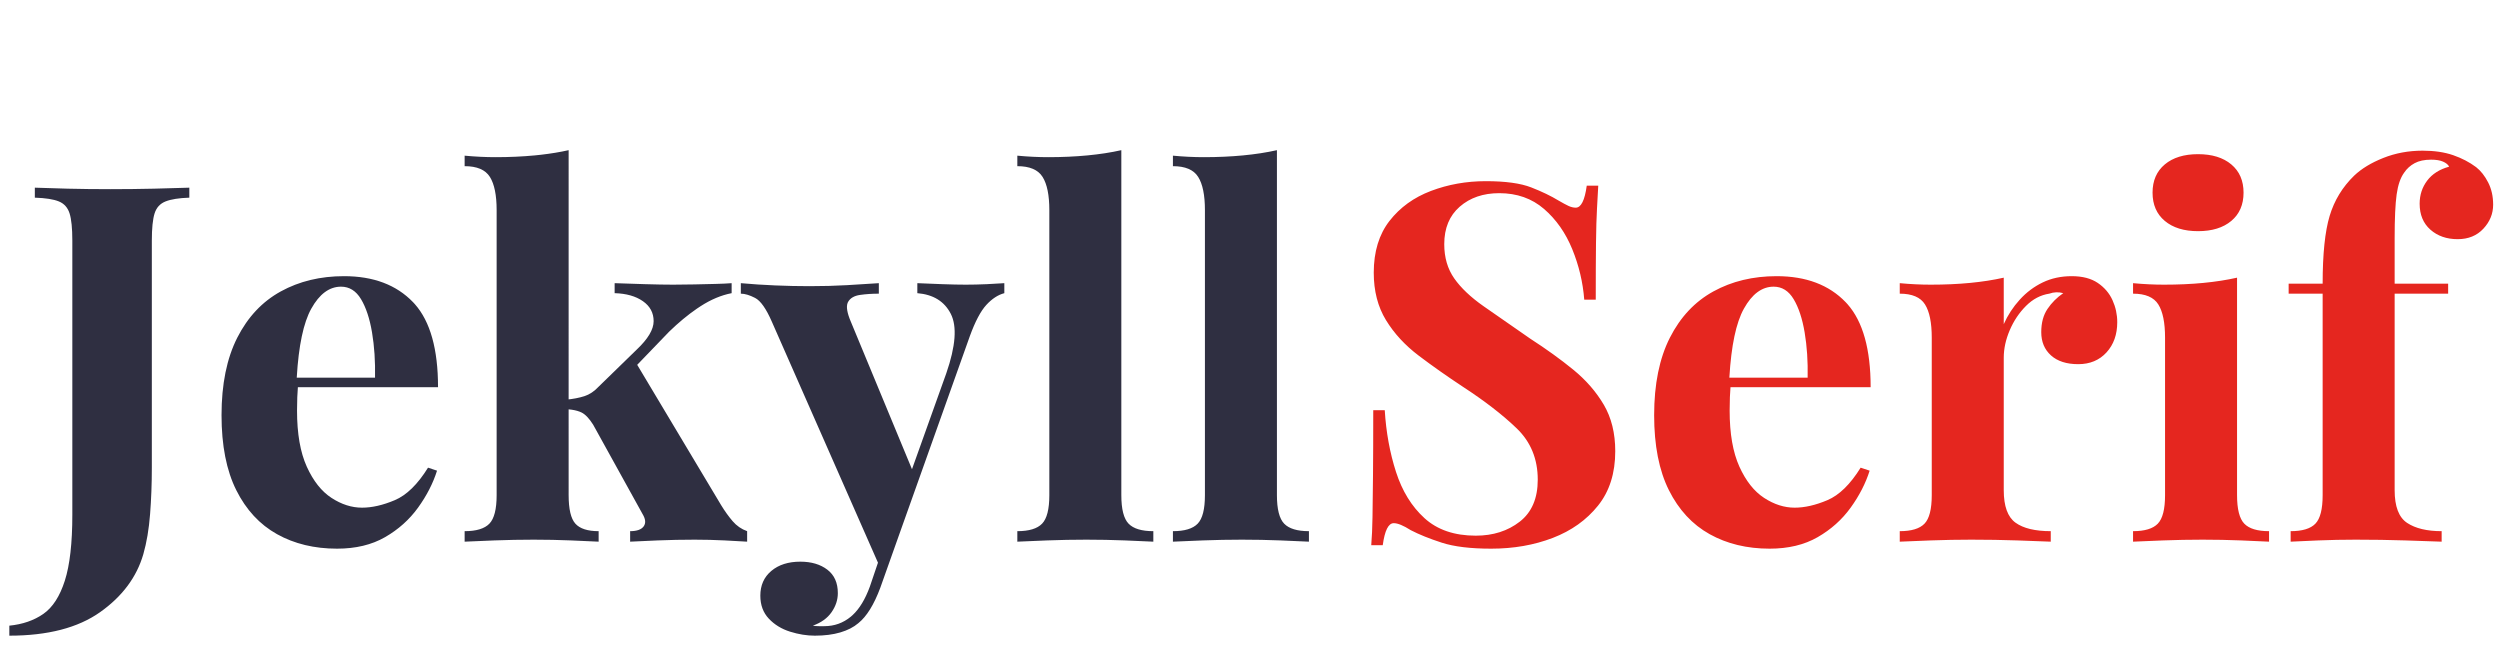
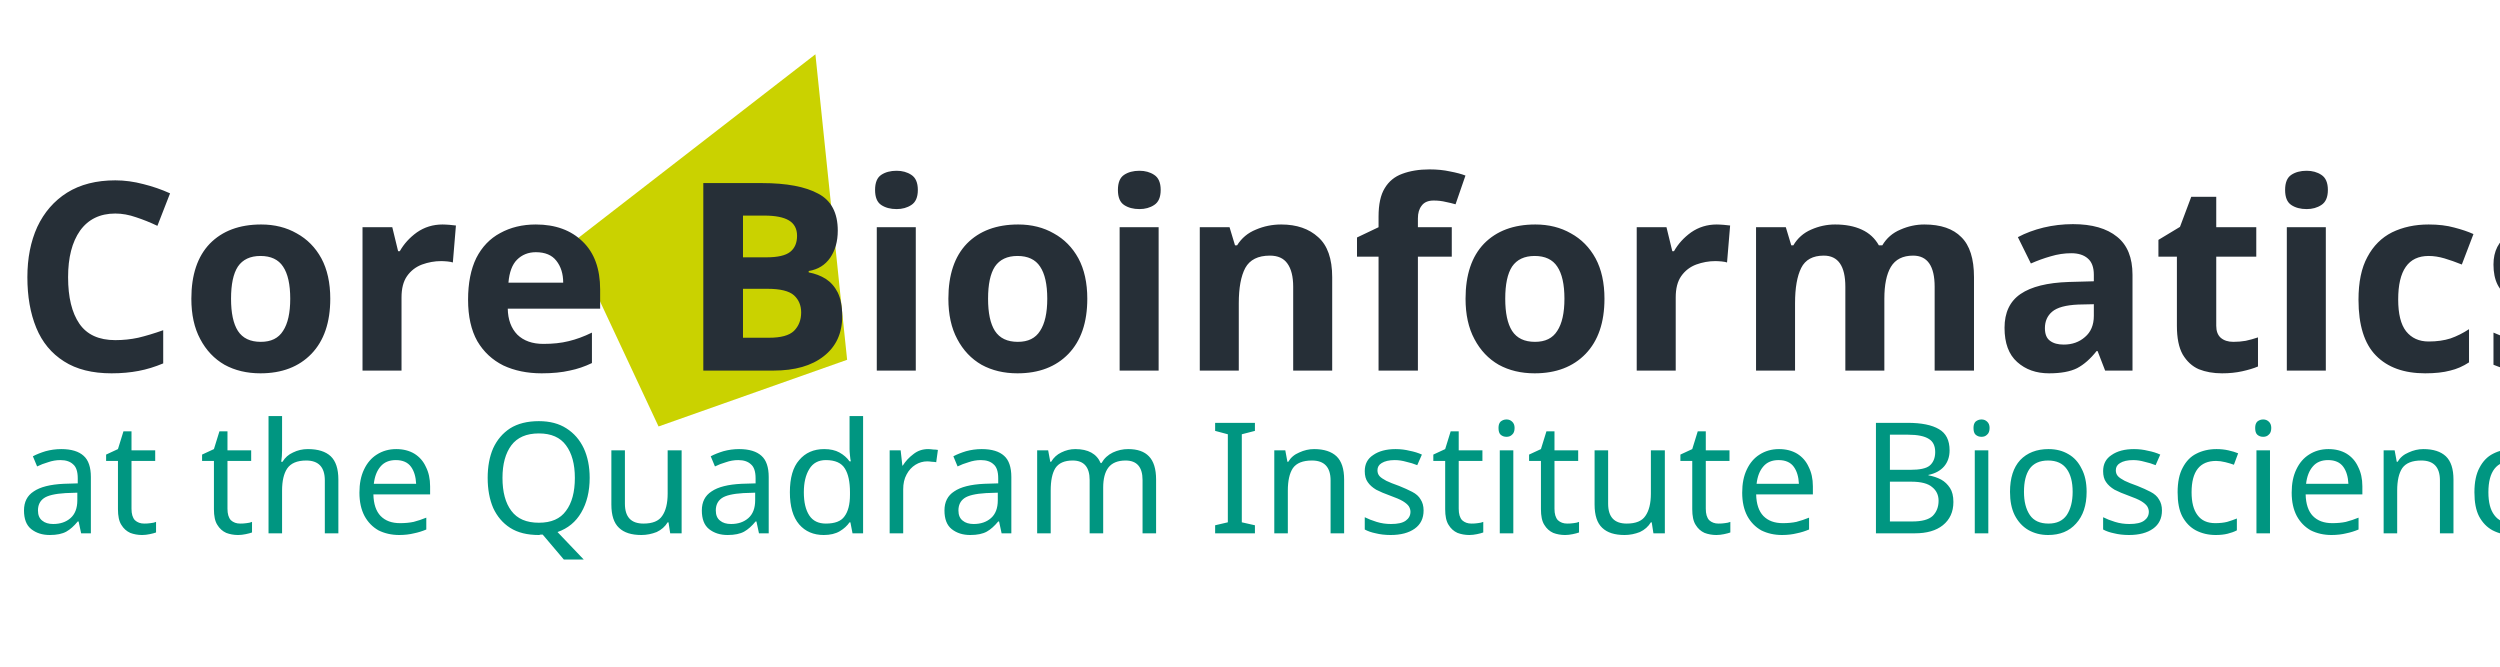
- <svg xmlns="http://www.w3.org/2000/svg" width="240px" height="64px" viewBox="0 0 240 64" version="1.1">
-   <g id="Page-1" stroke="none" stroke-width="1" fill="none" fill-rule="evenodd">
-     <g id="logo" transform="translate(2, 0)" fill-rule="nonzero">
-       <path id="Jekyll" fill="#2f2f41" d="M-1.104,61.024 C2.576,61.024 5.48,60.272 7.608,58.768 C9.736,57.264 11.12,55.408 11.76,53.2 C12.08,52.08 12.296,50.8 12.408,49.36 C12.52,47.92 12.576,46.44 12.576,44.92 L12.576,44.92 L12.576,23.104 C12.576,21.92 12.664,21.048 12.84,20.488 C13.016,19.928 13.368,19.544 13.896,19.336 C14.424,19.128 15.184,19.008 16.176,18.976 L16.176,18.976 L16.176,18.016 C15.28,18.048 14.152,18.08 12.792,18.112 C11.432,18.144 10.032,18.16 8.592,18.16 C7.152,18.16 5.784,18.144 4.488,18.112 C3.192,18.08 2.144,18.048 1.344,18.016 L1.344,18.016 L1.344,18.976 C2.368,19.008 3.136,19.128 3.648,19.336 C4.16,19.544 4.504,19.928 4.68,20.488 C4.856,21.048 4.944,21.92 4.944,23.104 L4.944,23.104 L4.944,49.408 C4.944,52.128 4.704,54.24 4.224,55.744 C3.744,57.248 3.056,58.312 2.16,58.936 C1.264,59.56 0.176,59.936 -1.104,60.064 L-1.104,60.064 L-1.104,61.024 Z M30.355,52.672 C32.147,52.672 33.683,52.304 34.963,51.568 C36.243,50.832 37.299,49.888 38.131,48.736 C38.963,47.584 39.571,46.4 39.955,45.184 L39.955,45.184 L39.091,44.896 C38.099,46.496 37.035,47.536 35.899,48.016 C34.763,48.496 33.715,48.736 32.755,48.736 C31.763,48.736 30.787,48.424 29.827,47.8 C28.867,47.176 28.075,46.176 27.451,44.8 C26.827,43.424 26.515,41.632 26.515,39.424 C26.515,38.976 26.523,38.544 26.539,38.128 C26.555,37.712 26.579,37.312 26.611,36.928 L26.593,37.168 L40.051,37.168 C40.051,33.532 39.309,30.875 37.826,29.197 L37.651,29.008 C36.051,27.344 33.843,26.512 31.027,26.512 C28.755,26.512 26.731,27 24.955,27.976 C23.179,28.952 21.787,30.432 20.779,32.416 C19.771,34.4 19.267,36.88 19.267,39.856 C19.267,42.768 19.739,45.168 20.683,47.056 C21.627,48.944 22.931,50.352 24.595,51.28 C26.259,52.208 28.179,52.672 30.355,52.672 Z M26.49,36.22 C26.669,33.175 27.133,30.979 27.883,29.632 C28.667,28.224 29.619,27.52 30.739,27.52 C31.539,27.52 32.179,27.92 32.659,28.72 C33.139,29.52 33.491,30.584 33.715,31.912 C33.939,33.24 34.035,34.688 34.003,36.256 L34.003,36.256 L26.487,36.256 L26.49,36.22 Z M69.725,52 L69.725,50.992 C69.181,50.8 68.717,50.48 68.333,50.032 C67.949,49.584 67.581,49.072 67.229,48.496 L67.229,48.496 L59.172,35.023 L62.237,31.84 C63.133,30.972 64.016,30.239 64.888,29.64 L65.261,29.392 C66.253,28.752 67.245,28.336 68.237,28.144 L68.237,28.144 L68.237,27.184 C67.853,27.216 67.341,27.24 66.701,27.256 C66.061,27.272 65.381,27.288 64.661,27.304 C63.941,27.32 63.261,27.328 62.621,27.328 C61.885,27.328 60.989,27.312 59.933,27.28 C58.877,27.248 57.901,27.216 57.005,27.184 L57.005,27.184 L57.005,28.144 C58.125,28.176 59.029,28.432 59.717,28.912 C60.405,29.392 60.749,30.032 60.749,30.832 C60.749,31.632 60.205,32.544 59.117,33.568 L59.117,33.568 L55.469,37.12 C55.053,37.568 54.597,37.872 54.101,38.032 C53.605,38.192 53.021,38.304 52.349,38.368 L52.588,38.342 L52.589,14.416 C51.762,14.603 50.869,14.75 49.909,14.859 L49.325,14.92 C48.141,15.032 46.893,15.088 45.581,15.088 C44.621,15.088 43.629,15.04 42.605,14.944 L42.605,14.944 L42.605,15.952 C43.789,15.952 44.597,16.296 45.029,16.984 C45.461,17.672 45.677,18.736 45.677,20.176 L45.677,20.176 L45.677,47.536 C45.677,48.88 45.445,49.792 44.981,50.272 C44.517,50.752 43.725,50.992 42.605,50.992 L42.605,50.992 L42.605,52 C43.245,51.968 44.197,51.928 45.461,51.88 C46.725,51.832 47.981,51.808 49.229,51.808 C50.445,51.808 51.637,51.832 52.805,51.88 C53.973,51.928 54.861,51.968 55.469,52 L55.469,52 L55.469,50.992 C54.413,50.992 53.669,50.752 53.237,50.272 C52.805,49.792 52.589,48.88 52.589,47.536 L52.589,47.536 L52.588,39.298 L52.602,39.298 C53.012,39.336 53.36,39.41 53.648,39.521 L53.813,39.592 C54.181,39.768 54.557,40.16 54.941,40.768 L54.941,40.768 L59.693,49.36 C59.981,49.84 60.013,50.232 59.789,50.536 C59.565,50.84 59.133,50.992 58.493,50.992 L58.493,50.992 L58.493,52 C59.069,51.968 59.949,51.928 61.133,51.88 C62.317,51.832 63.501,51.808 64.685,51.808 C65.645,51.808 66.605,51.832 67.565,51.88 C68.525,51.928 69.245,51.968 69.725,52 L69.725,52 Z M76.224,61.024 C77.152,61.024 77.968,60.92 78.672,60.712 C79.376,60.504 79.952,60.208 80.4,59.824 C81.2,59.184 81.904,58.048 82.512,56.416 L82.512,56.416 L84.336,51.28 L91.104,32.272 C91.616,30.864 92.144,29.864 92.688,29.272 C93.232,28.68 93.808,28.304 94.416,28.144 L94.416,28.144 L94.416,27.184 C94,27.216 93.44,27.248 92.736,27.28 C92.032,27.312 91.36,27.328 90.72,27.328 C90.08,27.328 89.328,27.312 88.464,27.28 C87.6,27.248 86.8,27.216 86.064,27.184 L86.064,27.184 L86.064,28.144 C87.6,28.272 88.672,28.936 89.28,30.136 C89.888,31.336 89.744,33.232 88.848,35.824 L88.848,35.824 L85.55,45.046 L79.68,30.88 C79.325,30.053 79.223,29.451 79.373,29.074 L79.416,28.984 C79.624,28.616 80.008,28.392 80.568,28.312 C81.128,28.232 81.728,28.192 82.368,28.192 L82.368,28.192 L82.368,27.184 C81.408,27.248 80.384,27.312 79.296,27.376 C78.208,27.44 77.008,27.472 75.696,27.472 C74.64,27.472 73.544,27.448 72.408,27.4 C71.272,27.352 70.176,27.28 69.12,27.184 L69.12,27.184 L69.12,28.192 C69.504,28.192 69.96,28.328 70.488,28.6 C71.016,28.872 71.552,29.632 72.096,30.88 L72.096,30.88 L82.285,54.018 L81.504,56.32 C81.061,57.531 80.509,58.442 79.847,59.053 L79.68,59.2 C78.944,59.808 78.096,60.112 77.136,60.112 L77.136,60.112 L76.608,60.112 C76.384,60.112 76.192,60.096 76.032,60.064 C76.832,59.776 77.432,59.344 77.832,58.768 C78.232,58.192 78.432,57.584 78.432,56.944 C78.432,55.952 78.096,55.2 77.424,54.688 C76.752,54.176 75.888,53.92 74.832,53.92 C73.68,53.92 72.752,54.216 72.048,54.808 C71.344,55.4 70.992,56.192 70.992,57.184 C70.992,58.08 71.264,58.816 71.808,59.392 C72.352,59.968 73.032,60.384 73.848,60.64 C74.664,60.896 75.456,61.024 76.224,61.024 Z M108.72,52 L108.72,50.992 C107.6,50.992 106.808,50.752 106.344,50.272 C105.88,49.792 105.648,48.88 105.648,47.536 L105.648,47.536 L105.648,14.416 C104.656,14.64 103.568,14.808 102.384,14.92 C101.2,15.032 99.952,15.088 98.64,15.088 C97.68,15.088 96.688,15.04 95.664,14.944 L95.664,14.944 L95.664,15.952 C96.848,15.952 97.656,16.296 98.088,16.984 C98.52,17.672 98.736,18.736 98.736,20.176 L98.736,20.176 L98.736,47.536 C98.736,48.88 98.504,49.792 98.04,50.272 C97.576,50.752 96.784,50.992 95.664,50.992 L95.664,50.992 L95.664,52 C96.304,51.968 97.256,51.928 98.52,51.88 C99.784,51.832 101.04,51.808 102.288,51.808 C103.536,51.808 104.768,51.832 105.984,51.88 C107.2,51.928 108.112,51.968 108.72,52 L108.72,52 Z M123.657,52 L123.657,50.992 C122.537,50.992 121.745,50.752 121.281,50.272 C120.817,49.792 120.585,48.88 120.585,47.536 L120.585,47.536 L120.585,14.416 C119.593,14.64 118.505,14.808 117.321,14.92 C116.137,15.032 114.889,15.088 113.577,15.088 C112.617,15.088 111.625,15.04 110.601,14.944 L110.601,14.944 L110.601,15.952 C111.785,15.952 112.593,16.296 113.025,16.984 C113.457,17.672 113.673,18.736 113.673,20.176 L113.673,20.176 L113.673,47.536 C113.673,48.88 113.441,49.792 112.977,50.272 C112.513,50.752 111.721,50.992 110.601,50.992 L110.601,50.992 L110.601,52 C111.241,51.968 112.193,51.928 113.457,51.88 C114.721,51.832 115.977,51.808 117.225,51.808 C118.473,51.808 119.705,51.832 120.921,51.88 C122.137,51.928 123.049,51.968 123.657,52 L123.657,52 Z" />
-       <path id="Serif" fill="#E5261F" d="M141.16,52.672 C143.304,52.672 145.272,52.328 147.064,51.64 C148.856,50.952 150.304,49.92 151.408,48.544 C152.512,47.168 153.064,45.424 153.064,43.312 C153.064,41.584 152.696,40.096 151.96,38.848 C151.224,37.6 150.248,36.48 149.032,35.488 C147.816,34.496 146.44,33.504 144.904,32.512 C143.144,31.296 141.648,30.256 140.416,29.392 C139.184,28.528 138.248,27.64 137.608,26.728 C136.968,25.816 136.648,24.72 136.648,23.44 C136.648,21.904 137.144,20.704 138.136,19.84 C139.128,18.976 140.392,18.544 141.928,18.544 C143.624,18.544 145.056,19.048 146.224,20.056 C147.392,21.064 148.296,22.352 148.936,23.92 C149.576,25.488 149.96,27.104 150.088,28.768 L150.088,28.768 L151.192,28.768 C151.192,26.528 151.2,24.72 151.216,23.344 C151.232,21.968 151.264,20.856 151.312,20.008 C151.36,19.16 151.4,18.432 151.432,17.824 L151.432,17.824 L150.328,17.824 C150.136,19.232 149.784,19.936 149.272,19.936 C149.048,19.936 148.816,19.88 148.576,19.768 C148.336,19.656 148.024,19.488 147.64,19.264 C146.904,18.816 146.024,18.392 145,17.992 C143.976,17.592 142.52,17.392 140.632,17.392 C138.776,17.392 137.024,17.704 135.376,18.328 C133.728,18.952 132.4,19.912 131.392,21.208 C130.384,22.504 129.88,24.16 129.88,26.176 C129.88,27.936 130.272,29.456 131.056,30.736 C131.84,32.016 132.888,33.152 134.2,34.144 C135.512,35.136 136.92,36.128 138.424,37.12 C140.536,38.496 142.264,39.832 143.608,41.128 C144.952,42.424 145.624,44.064 145.624,46.048 C145.624,47.84 145.048,49.184 143.896,50.08 C142.744,50.976 141.336,51.424 139.672,51.424 C137.624,51.424 135.984,50.864 134.752,49.744 C133.52,48.624 132.608,47.144 132.016,45.304 C131.424,43.464 131.064,41.488 130.936,39.376 L130.936,39.376 L129.832,39.376 C129.832,41.904 129.824,43.992 129.808,45.64 C129.792,47.288 129.776,48.624 129.76,49.648 C129.744,50.672 129.704,51.568 129.64,52.336 L129.64,52.336 L130.744,52.336 C130.936,50.928 131.288,50.224 131.8,50.224 C132.184,50.224 132.728,50.448 133.432,50.896 C134.232,51.312 135.224,51.712 136.408,52.096 C137.592,52.48 139.176,52.672 141.16,52.672 Z M167.886,52.672 C169.678,52.672 171.214,52.304 172.494,51.568 C173.774,50.832 174.83,49.888 175.662,48.736 C176.494,47.584 177.102,46.4 177.486,45.184 L177.486,45.184 L176.622,44.896 C175.63,46.496 174.566,47.536 173.43,48.016 C172.294,48.496 171.246,48.736 170.286,48.736 C169.294,48.736 168.318,48.424 167.358,47.8 C166.398,47.176 165.606,46.176 164.982,44.8 C164.358,43.424 164.046,41.632 164.046,39.424 C164.046,38.976 164.054,38.544 164.07,38.128 C164.086,37.712 164.11,37.312 164.142,36.928 L164.124,37.168 L177.582,37.168 C177.582,33.532 176.84,30.875 175.357,29.197 L175.182,29.008 C173.582,27.344 171.374,26.512 168.558,26.512 C166.286,26.512 164.262,27 162.486,27.976 C160.71,28.952 159.318,30.432 158.31,32.416 C157.302,34.4 156.798,36.88 156.798,39.856 C156.798,42.768 157.27,45.168 158.214,47.056 C159.158,48.944 160.462,50.352 162.126,51.28 C163.79,52.208 165.71,52.672 167.886,52.672 Z M164.021,36.22 C164.2,33.175 164.664,30.979 165.414,29.632 C166.198,28.224 167.15,27.52 168.27,27.52 C169.07,27.52 169.71,27.92 170.19,28.72 C170.67,29.52 171.022,30.584 171.246,31.912 C171.47,33.24 171.566,34.688 171.534,36.256 L171.534,36.256 L164.018,36.256 L164.021,36.22 Z M194.872,52 L194.872,50.992 C193.368,50.992 192.24,50.72 191.488,50.176 C190.736,49.632 190.36,48.592 190.36,47.056 L190.36,47.056 L190.36,34.336 C190.36,33.472 190.552,32.592 190.936,31.696 C191.32,30.8 191.84,30.024 192.496,29.368 C193.152,28.712 193.896,28.32 194.728,28.192 C195.176,28.032 195.624,28.016 196.072,28.144 C195.464,28.56 194.96,29.064 194.56,29.656 C194.16,30.248 193.96,30.992 193.96,31.888 C193.96,32.816 194.272,33.56 194.896,34.12 C195.52,34.68 196.392,34.96 197.512,34.96 C198.632,34.96 199.536,34.584 200.224,33.832 C200.912,33.08 201.256,32.112 201.256,30.928 C201.256,30.192 201.104,29.488 200.8,28.816 C200.496,28.144 200.024,27.592 199.384,27.16 C198.744,26.728 197.912,26.512 196.888,26.512 C195.864,26.512 194.936,26.712 194.104,27.112 C193.272,27.512 192.536,28.064 191.896,28.768 C191.256,29.472 190.744,30.256 190.36,31.12 L190.36,31.12 L190.36,26.656 C189.368,26.88 188.288,27.048 187.12,27.16 C185.952,27.272 184.696,27.328 183.352,27.328 C182.392,27.328 181.4,27.28 180.376,27.184 L180.376,27.184 L180.376,28.192 C181.56,28.192 182.368,28.536 182.8,29.224 C183.232,29.912 183.448,30.976 183.448,32.416 L183.448,32.416 L183.448,47.536 C183.448,48.88 183.216,49.792 182.752,50.272 C182.288,50.752 181.496,50.992 180.376,50.992 L180.376,50.992 L180.376,52 C181.048,51.968 182.04,51.928 183.352,51.88 C184.664,51.832 185.96,51.808 187.24,51.808 C188.776,51.808 190.248,51.832 191.656,51.88 C193.064,51.928 194.136,51.968 194.872,52 L194.872,52 Z M209.013,22.192 C210.357,22.192 211.421,21.864 212.205,21.208 C212.989,20.552 213.381,19.648 213.381,18.496 C213.381,17.344 212.989,16.44 212.205,15.784 C211.421,15.128 210.357,14.8 209.013,14.8 C207.669,14.8 206.605,15.128 205.821,15.784 C205.037,16.44 204.645,17.344 204.645,18.496 C204.645,19.648 205.037,20.552 205.821,21.208 C206.605,21.864 207.669,22.192 209.013,22.192 Z M215.829,52 L215.829,50.992 C214.709,50.992 213.917,50.752 213.453,50.272 C212.989,49.792 212.757,48.88 212.757,47.536 L212.757,47.536 L212.757,26.656 C211.765,26.88 210.685,27.048 209.517,27.16 C208.349,27.272 207.093,27.328 205.749,27.328 C204.789,27.328 203.797,27.28 202.773,27.184 L202.773,27.184 L202.773,28.192 C203.957,28.192 204.765,28.536 205.197,29.224 C205.629,29.912 205.845,30.976 205.845,32.416 L205.845,32.416 L205.845,47.536 C205.845,48.88 205.613,49.792 205.149,50.272 C204.685,50.752 203.893,50.992 202.773,50.992 L202.773,50.992 L202.773,52 C203.413,51.968 204.373,51.928 205.653,51.88 C206.933,51.832 208.197,51.808 209.445,51.808 C210.693,51.808 211.925,51.832 213.141,51.88 C214.357,51.928 215.253,51.968 215.829,52 L215.829,52 Z M232.398,52 L232.398,50.992 C230.99,50.992 229.886,50.728 229.086,50.2 C228.286,49.672 227.886,48.624 227.886,47.056 L227.886,47.056 L227.886,28.192 L233.022,28.192 L233.022,27.232 L227.886,27.232 L227.886,22.864 C227.886,20.976 227.95,19.576 228.078,18.664 C228.206,17.752 228.446,17.056 228.798,16.576 C229.054,16.192 229.39,15.888 229.806,15.664 C230.222,15.44 230.75,15.328 231.39,15.328 C231.87,15.328 232.254,15.392 232.542,15.52 C232.83,15.648 233.022,15.808 233.118,16 C232.19,16.256 231.486,16.704 231.006,17.344 C230.526,17.984 230.286,18.72 230.286,19.552 C230.286,20.608 230.63,21.44 231.318,22.048 C232.006,22.656 232.878,22.96 233.934,22.96 C234.958,22.96 235.782,22.624 236.406,21.952 C237.03,21.28 237.342,20.512 237.342,19.648 C237.342,18.848 237.182,18.136 236.862,17.512 C236.542,16.888 236.158,16.4 235.71,16.048 C235.07,15.568 234.334,15.184 233.502,14.896 C232.67,14.608 231.694,14.464 230.574,14.464 C229.23,14.464 227.974,14.696 226.806,15.16 C225.638,15.624 224.702,16.192 223.998,16.864 C222.878,17.952 222.094,19.24 221.646,20.728 C221.198,22.216 220.974,24.384 220.974,27.232 L220.974,27.232 L217.71,27.232 L217.71,28.192 L220.974,28.192 L220.974,47.536 C220.974,48.88 220.742,49.792 220.278,50.272 C219.814,50.752 219.022,50.992 217.902,50.992 L217.902,50.992 L217.902,52 C218.51,51.968 219.398,51.928 220.566,51.88 C221.734,51.832 222.926,51.808 224.142,51.808 C225.806,51.808 227.39,51.832 228.894,51.88 C230.398,51.928 231.566,51.968 232.398,52 L232.398,52 Z" />
+ <svg xmlns="http://www.w3.org/2000/svg" width="100%" height="100%" viewBox="0 0 240 64" version="1.1" xml:space="preserve" style="fill-rule:evenodd;clip-rule:evenodd;stroke-linejoin:round;stroke-miterlimit:2;">
+   <g id="Page-1">
+     <g transform="matrix(0.0220271,0,0,0.0220271,68.416,9.45445)">
+       <path d="M447.732,-192.549L-611.116,627.43L-235.878,1429.38L-235.842,1429.46L585.997,1138.85L534.706,644.965L447.732,-192.549Z" style="fill:rgb(202,210,0);fill-rule:nonzero;" />
+     </g>
+     <g id="logo">
+         </g>
+     <g transform="matrix(2.10222,0,0,2.10222,-26.0642,-44.3903)">
+       <text x="12.947px" y="38.039px" style="font-family:'FSSinclair-Bold', 'FS Sinclair';font-weight:700;font-size:12px;fill:rgb(38,47,55);">Core Bioinformatics</text>
+     </g>
+     <g transform="matrix(2.60047,0,0,2.60047,-32.051,-47.7215)">
+       <text x="12.947px" y="38.039px" style="font-family:'FSSinclair', 'FS Sinclair';font-size:5.708px;fill:rgb(0,150,129);">at the Quadram Institute Bioscience</text>
    </g>
  </g>
</svg>
